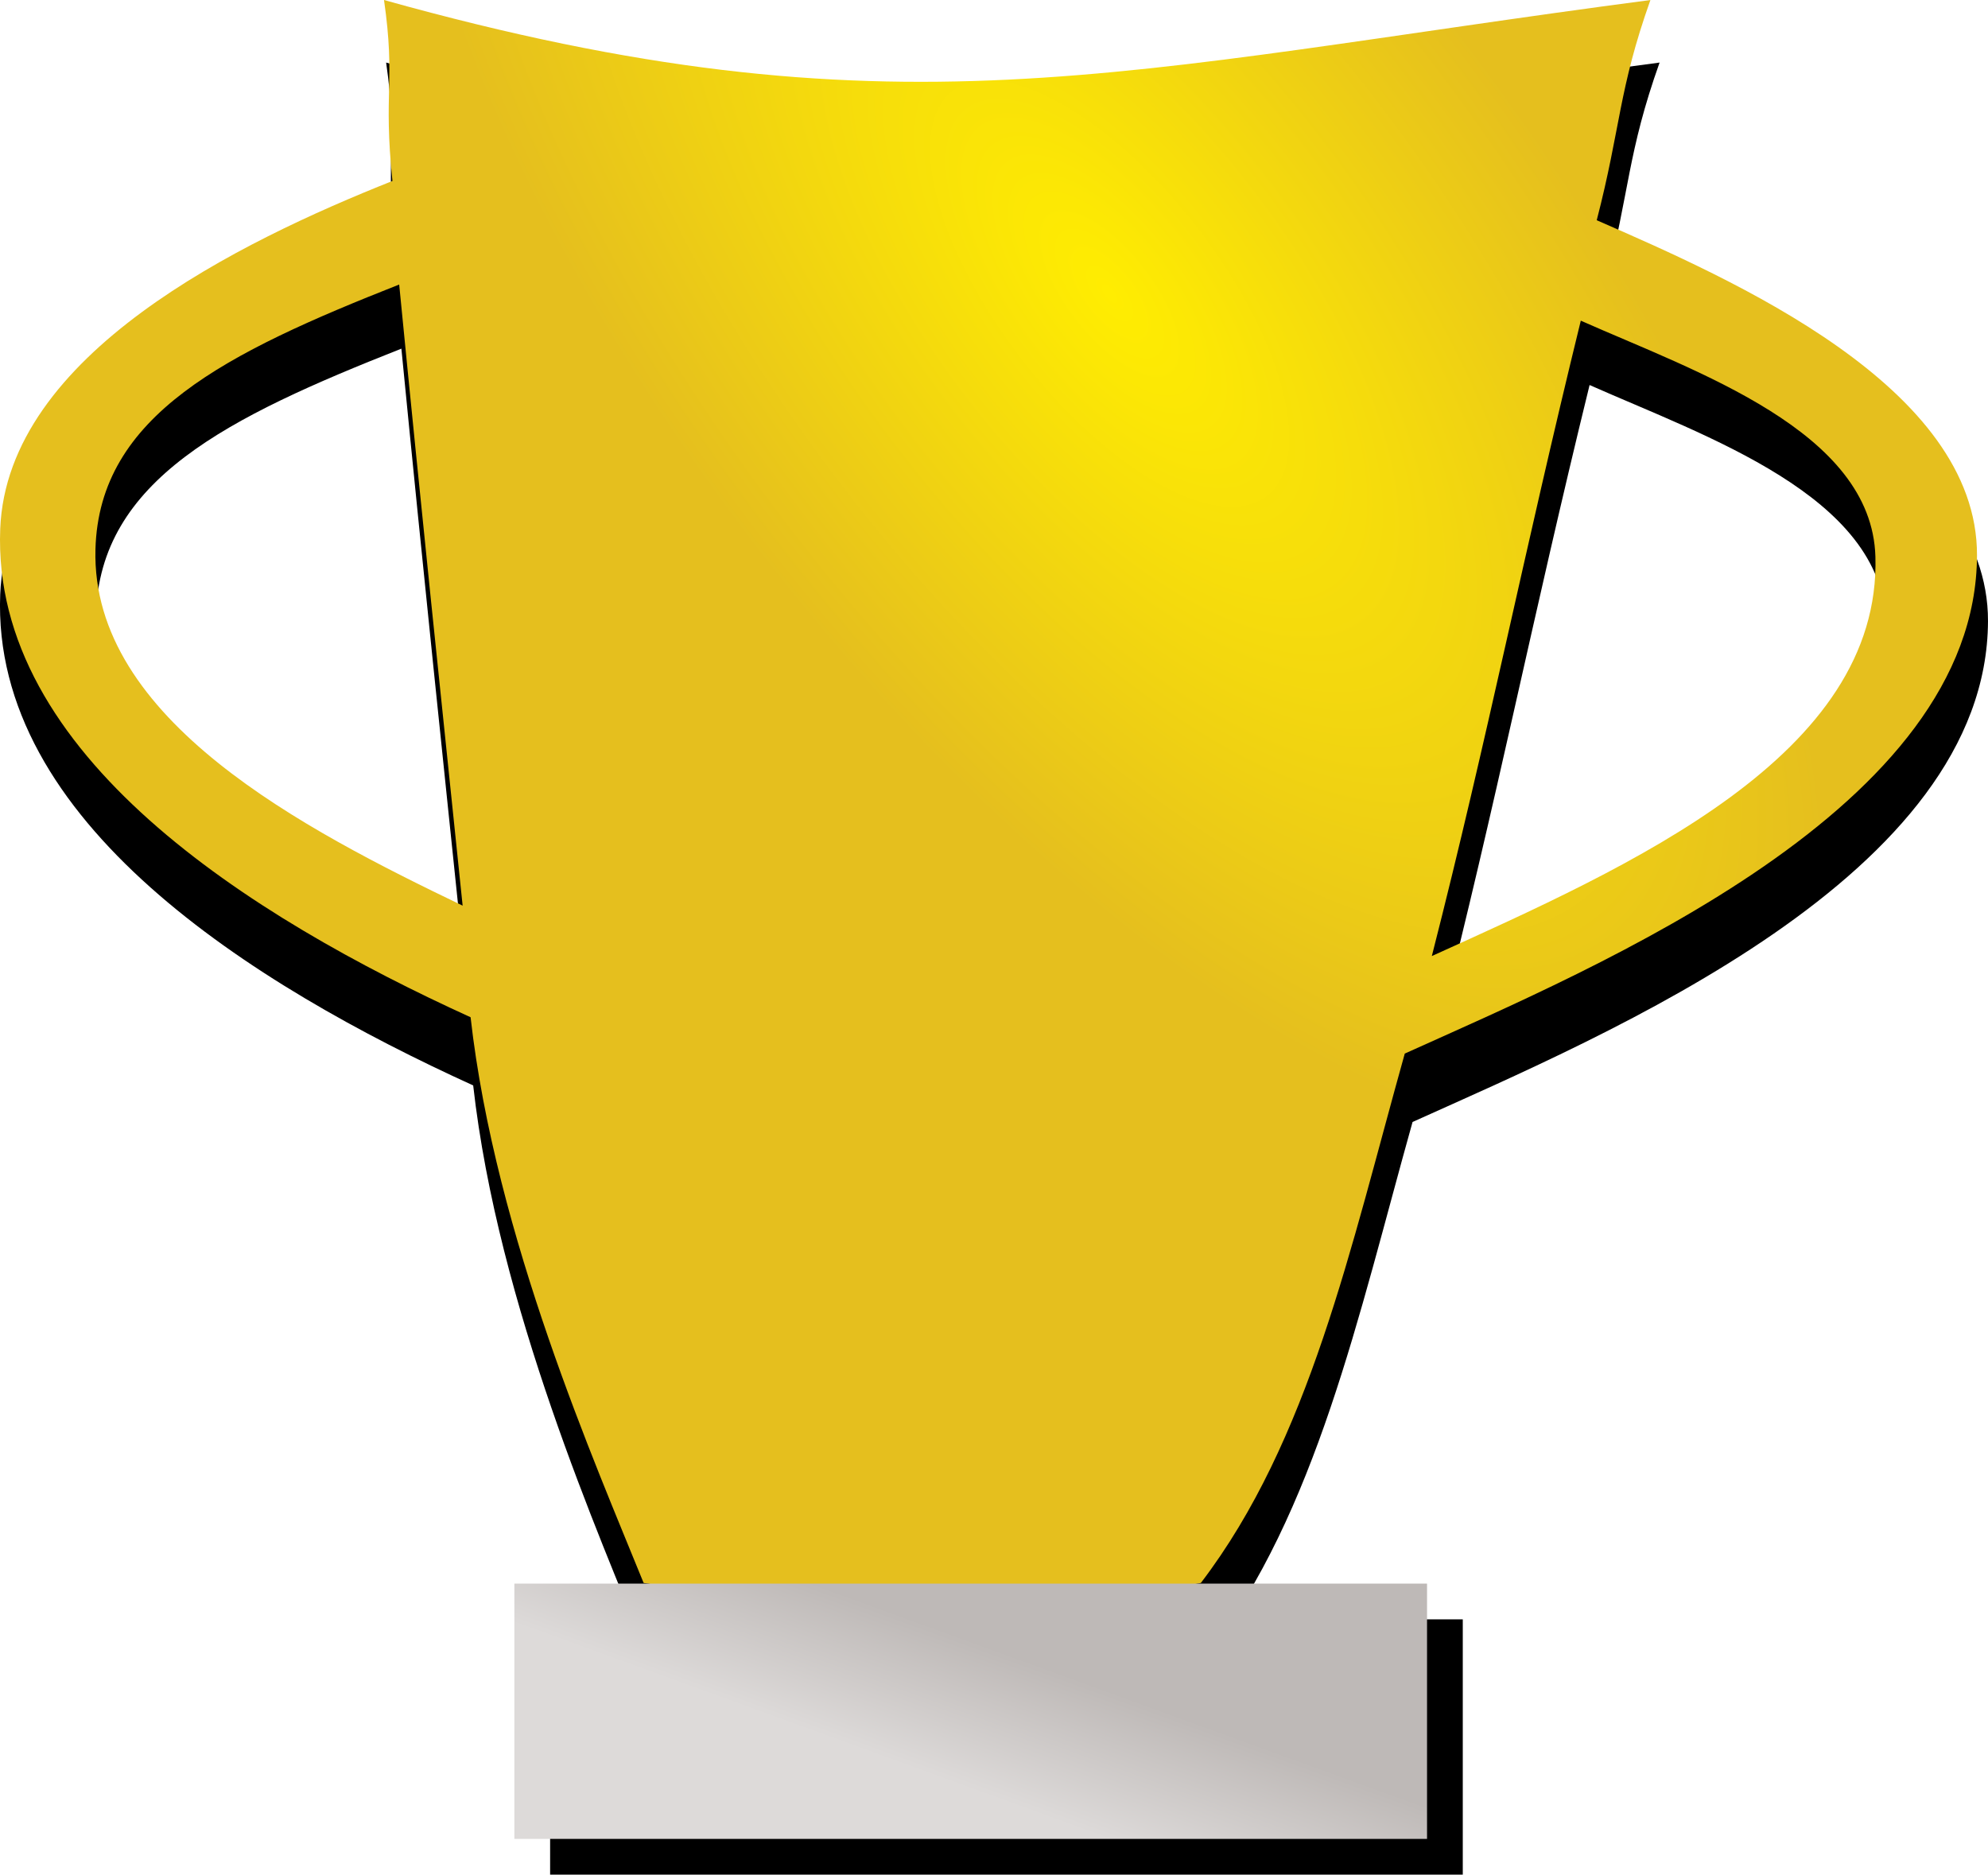
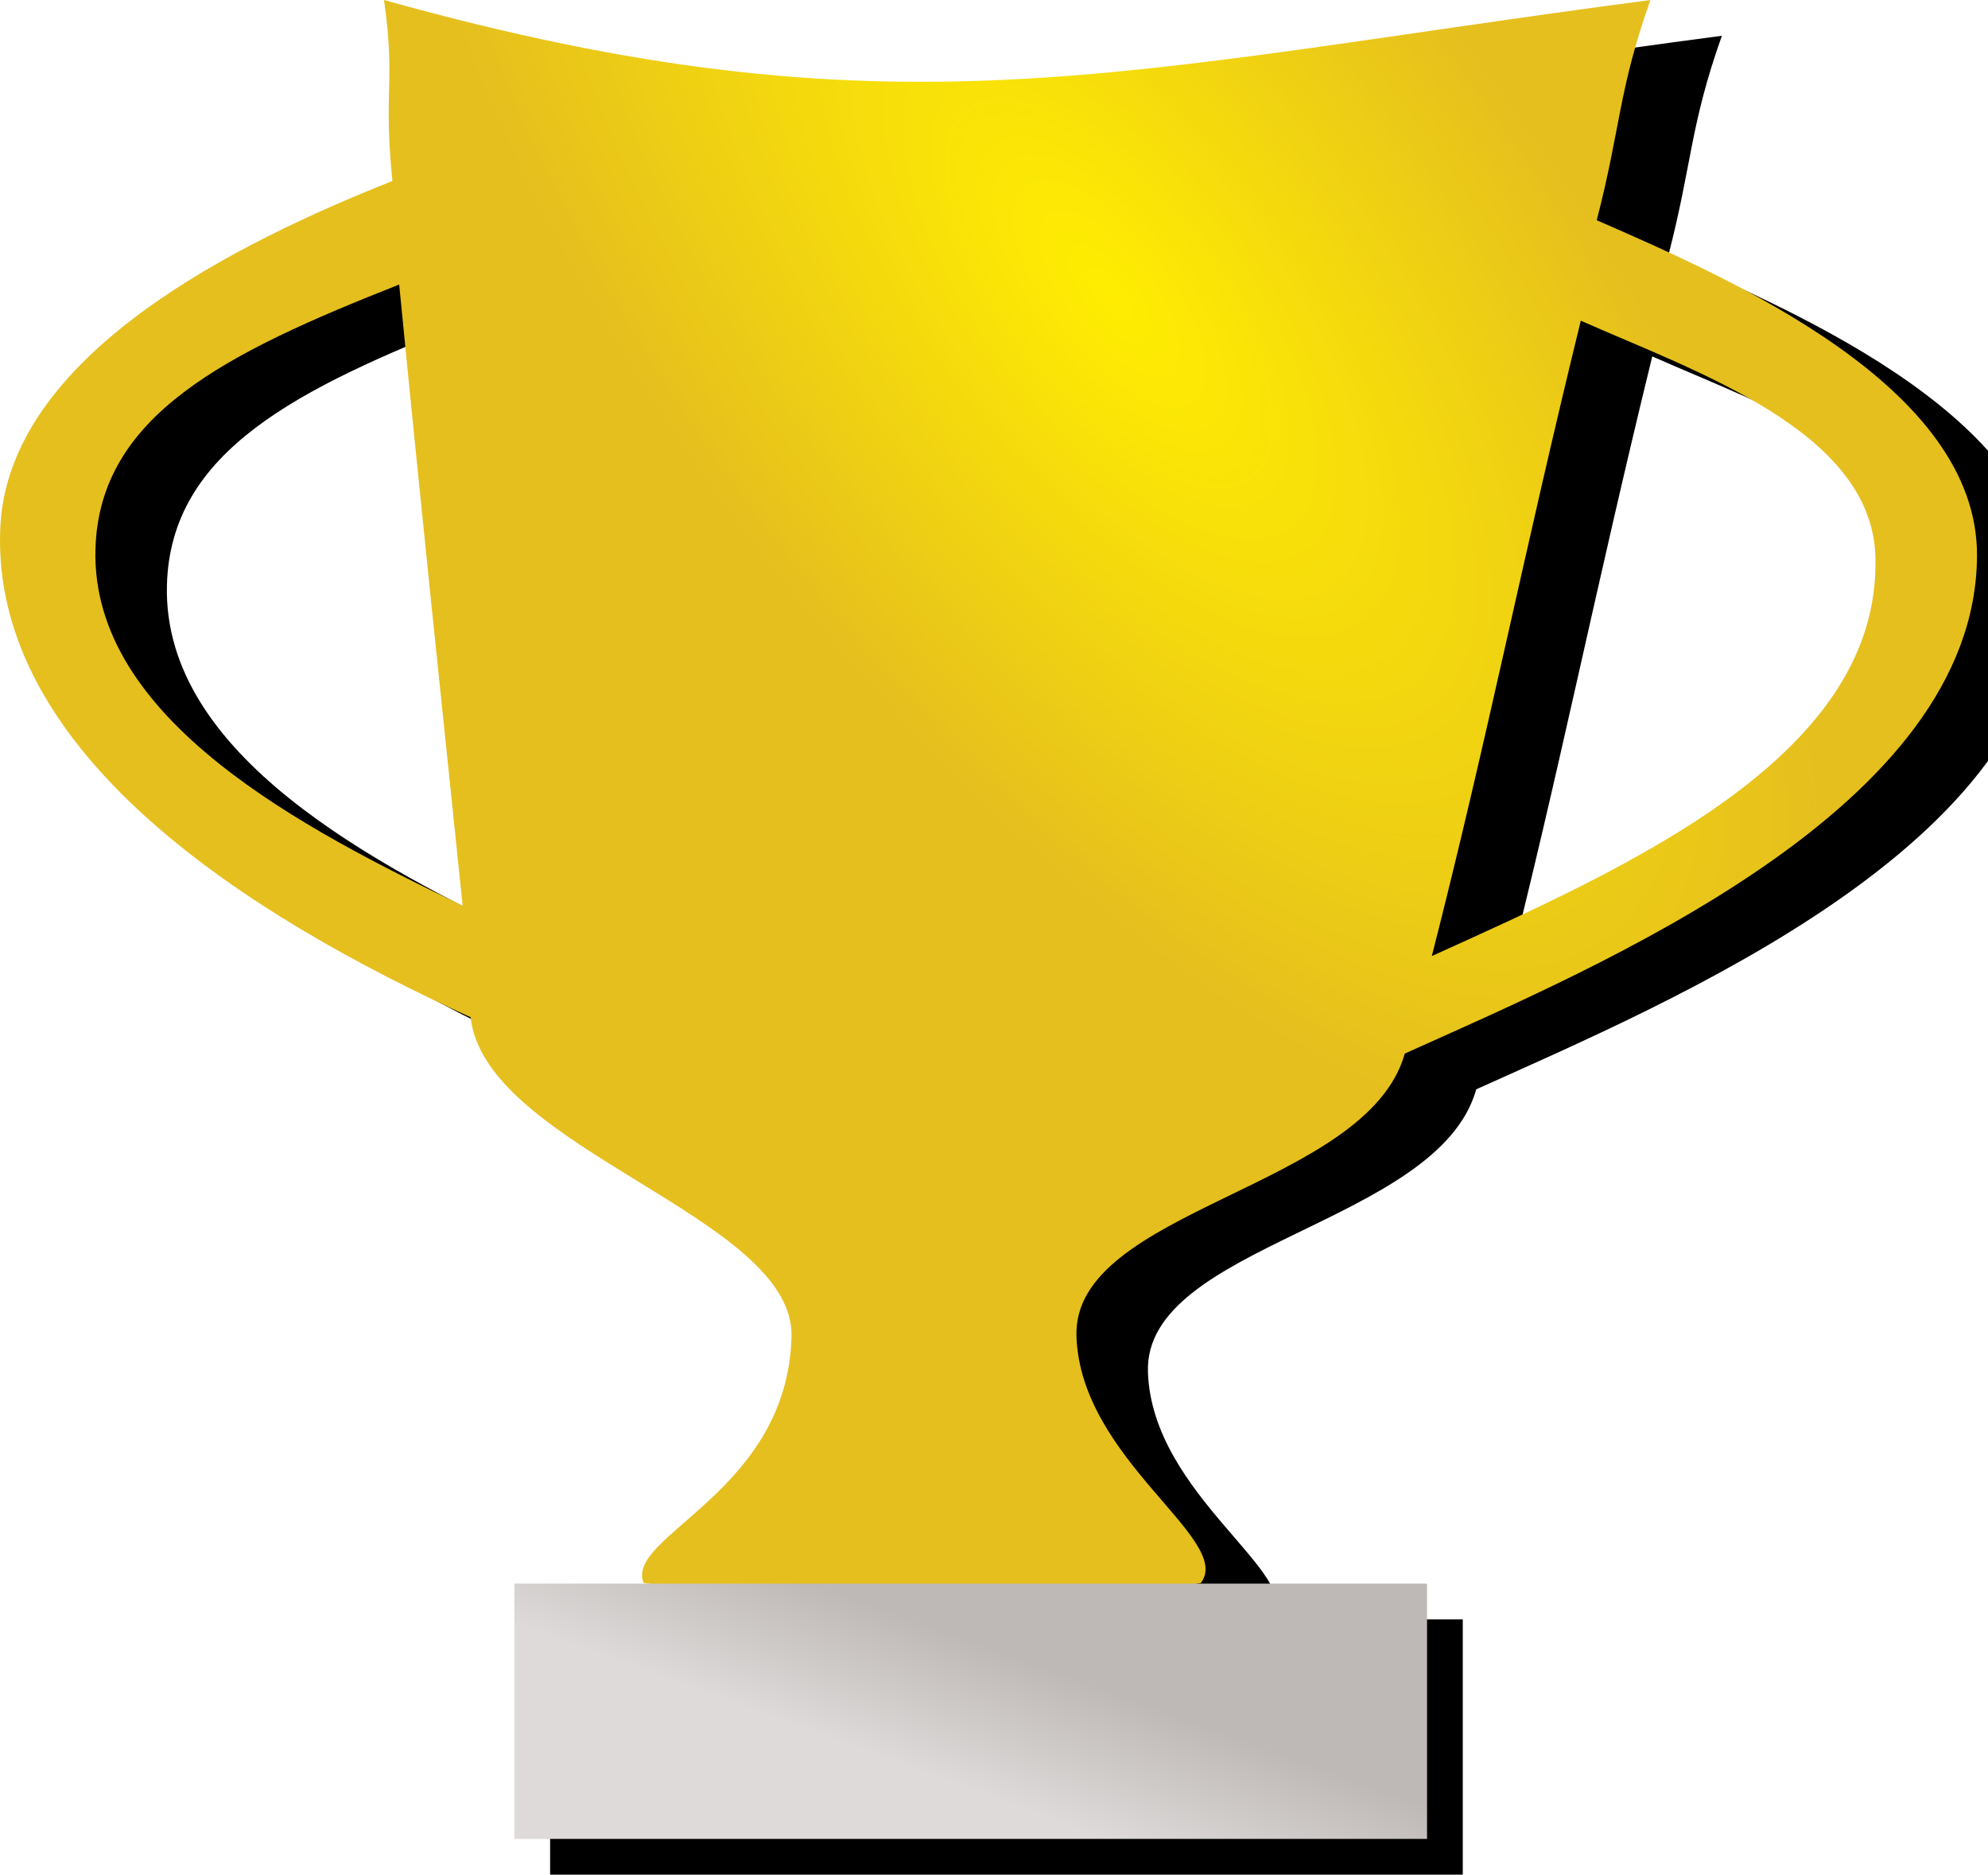
<svg xmlns="http://www.w3.org/2000/svg" xmlns:xlink="http://www.w3.org/1999/xlink" width="31.396mm" height="29.607mm" viewBox="0 0 111.245 104.905" id="svg2" version="1.1">
  <defs id="defs4">
    <linearGradient id="linearGradient5709">
      <stop style="stop-color:#beb9b7;stop-opacity:1" offset="0" id="stop5711" />
      <stop style="stop-color:#dddad9;stop-opacity:1" offset="1" id="stop5713" />
    </linearGradient>
    <linearGradient id="linearGradient5672">
      <stop style="stop-color:#ffed01;stop-opacity:1" offset="0" id="stop5674" />
      <stop style="stop-color:#e5bf1e;stop-opacity:1" offset="1" id="stop5676" />
    </linearGradient>
    <radialGradient xlink:href="#linearGradient5672" id="radialGradient5678" cx="172.618" cy="114.629" fx="172.618" fy="114.629" r="75.13" gradientTransform="matrix(0.2580297,-0.2007121,0.4687815,0.6026521,96.45938,95.37641)" gradientUnits="userSpaceOnUse" />
-     <clipPath clipPathUnits="userSpaceOnUse" id="clipPath5695">
-       <path id="path5697" d="m 154.134,113.386 c 0.656,4.567 -0.051,5.087 0.472,10.126 -8.521,3.392 -21.563,9.697 -21.948,19.469 -0.497,12.638 13.989,21.715 26.321,27.33 1.379,12.266 7.008,25.046 9.683,31.658 10.919,1.683 21.523,1.764 31.181,0 6.079,-7.969 8.36,-18.725 11.411,-29.625 10.965,-4.942 31.978,-13.725 32.021,-27.877 0.029,-9.455 -13.699,-15.448 -21.279,-18.758 1.346,-5.194 1.213,-7.284 3.004,-12.323 -29.791,3.92 -42.354,7.961 -70.866,0 z m 0.849,15.921 c 1.264,12.904 2.266,22.363 3.551,34.759 -8.845,-4.257 -20.802,-10.402 -20.547,-19.943 0.201,-7.513 7.337,-11 16.996,-14.816 z m 66.121,2.023 c 6.434,2.855 16.283,6.168 16.486,13.207 0.321,11.129 -13.678,17.301 -24.822,22.35 3.133,-12.265 5.103,-22.368 8.336,-35.557 z" style="fill:#000000;fill-opacity:1;fill-rule:evenodd;stroke:none;stroke-width:1px;stroke-linecap:butt;stroke-linejoin:miter;stroke-opacity:1" />
-     </clipPath>
    <linearGradient xlink:href="#linearGradient5709" id="linearGradient5715" x1="205.714" y1="224.684" x2="193.214" y2="242.541" gradientUnits="userSpaceOnUse" gradientTransform="matrix(0.6059322,0,0,0.3149606,69.24031,136.9191)" />
    <clipPath clipPathUnits="userSpaceOnUse" id="clipPath5695-7">
      <path id="path5697-0" d="m 154.134,113.386 c 0.656,4.567 -0.051,5.087 0.472,10.126 -8.521,3.392 -21.563,9.697 -21.948,19.469 -0.497,12.638 13.989,21.715 26.321,27.33 1.379,12.266 7.008,25.046 9.683,31.658 10.919,1.683 21.523,1.764 31.181,0 6.079,-7.969 8.36,-18.725 11.411,-29.625 10.965,-4.942 31.978,-13.725 32.021,-27.877 0.029,-9.455 -13.699,-15.448 -21.279,-18.758 1.346,-5.194 1.213,-7.284 3.004,-12.323 -29.791,3.92 -42.354,7.961 -70.866,0 z m 0.849,15.921 c 1.264,12.904 2.266,22.363 3.551,34.759 -8.845,-4.257 -20.802,-10.402 -20.547,-19.943 0.201,-7.513 7.337,-11 16.996,-14.816 z m 66.121,2.023 c 6.434,2.855 16.283,6.168 16.486,13.207 0.321,11.129 -13.678,17.301 -24.822,22.35 3.133,-12.265 5.103,-22.368 8.336,-35.557 z" style="fill:#000000;fill-opacity:1;fill-rule:evenodd;stroke:none;stroke-width:1px;stroke-linecap:butt;stroke-linejoin:miter;stroke-opacity:1" />
    </clipPath>
+     <clipPath clipPathUnits="userSpaceOnUse" id="clipPath4151">
+       <path style="fill:#000000;fill-opacity:1;fill-rule:evenodd;stroke:none;stroke-width:1px;stroke-linecap:butt;stroke-linejoin:miter;stroke-opacity:1" d="m 154.134,113.386 c 0.656,4.567 -0.051,5.087 0.472,10.126 -8.521,3.392 -21.563,9.697 -21.948,19.469 -0.497,12.638 13.989,21.715 26.321,27.33 0.828,7.363 18.123,11.157 17.958,17.862 -0.215,8.733 -9.345,11.153 -8.275,13.796 10.919,1.683 21.523,1.764 31.181,0 1.858,-2.435 -6.724,-6.875 -6.961,-13.796 -0.245,-7.157 16.253,-8.26 18.372,-15.829 10.965,-4.942 31.978,-13.725 32.021,-27.877 0.029,-9.455 -13.699,-15.448 -21.279,-18.758 1.346,-5.194 1.213,-7.284 3.004,-12.323 -29.791,3.92 -42.354,7.961 -70.866,0 z m 0.849,15.921 c 1.264,12.904 2.266,22.363 3.551,34.759 -8.845,-4.257 -20.802,-10.402 -20.547,-19.943 0.201,-7.513 7.337,-11 16.996,-14.816 z m 66.121,2.023 c 6.434,2.855 16.283,6.168 16.486,13.207 0.321,11.129 -13.678,17.301 -24.822,22.35 3.133,-12.265 5.103,-22.368 8.336,-35.557 z" id="path4153" />
+     </clipPath>
  </defs>
  <g id="layer2" style="display:inline;opacity:1" transform="translate(-132.6455,-113.3858)">
-     <path style="fill:#000000;fill-opacity:1;fill-rule:evenodd;stroke:none;stroke-width:1px;stroke-linecap:butt;stroke-linejoin:miter;stroke-opacity:1" d="m 154.253,116.886 c 0.66,4.593 -0.051,5.115 0.474,10.182 -8.568,3.411 -21.683,9.751 -22.07,19.578 -0.499,12.708 14.067,21.836 26.467,27.481 1.386,12.334 7.047,25.185 9.737,31.834 10.979,1.692 21.643,1.774 31.354,0 6.113,-8.013 8.406,-18.829 11.475,-29.789 11.026,-4.969 32.155,-13.801 32.2,-28.032 0.029,-9.508 -13.775,-15.534 -21.398,-18.862 1.354,-5.223 1.22,-7.325 3.021,-12.392 -29.956,3.942 -42.59,8.006 -71.26,0 z m 0.853,16.01 c 1.271,12.976 2.278,22.488 3.571,34.952 -8.894,-4.281 -20.918,-10.46 -20.661,-20.054 0.202,-7.555 7.378,-11.061 17.09,-14.898 z m 66.489,2.035 c 6.47,2.871 16.374,6.203 16.578,13.28 0.323,11.191 -13.754,17.397 -24.96,22.475 3.15,-12.333 5.131,-22.492 8.383,-35.755 z" id="path5697-0-5" />
    <rect style="display:inline;fill:#000000;fill-opacity:1;stroke:none;stroke-width:3.543;stroke-miterlimit:4;stroke-dasharray:none;stroke-opacity:1" id="rect5699-8" width="51.071" height="14.286" x="163.429" y="204.005" />
+     <path style="display:inline;fill:#000000;fill-opacity:1;fill-rule:evenodd;stroke:none;stroke-width:1px;stroke-linecap:butt;stroke-linejoin:miter;stroke-opacity:1" d="m 158.134,115.386 c 0.656,4.567 -0.051,5.087 0.472,10.126 -8.521,3.392 -21.563,9.697 -21.948,19.469 -0.497,12.638 13.989,21.715 26.321,27.33 0.828,7.363 18.123,11.157 17.958,17.862 -0.215,8.733 -9.345,11.153 -8.275,13.796 10.919,1.683 21.523,1.764 31.181,0 1.858,-2.435 -6.724,-6.875 -6.961,-13.796 -0.245,-7.157 16.253,-8.26 18.372,-15.829 10.965,-4.942 31.978,-13.725 32.021,-27.877 0.029,-9.455 -13.699,-15.448 -21.279,-18.758 1.346,-5.194 1.213,-7.284 3.004,-12.323 -29.791,3.92 -42.354,7.961 -70.866,0 z m 0.849,15.921 c 1.264,12.904 2.266,22.363 3.551,34.759 -8.845,-4.257 -20.802,-10.402 -20.547,-19.943 0.201,-7.513 7.337,-11 16.996,-14.816 z m 66.121,2.023 c 6.434,2.855 16.283,6.168 16.486,13.207 0.321,11.129 -13.678,17.301 -24.822,22.35 3.133,-12.265 5.103,-22.368 8.336,-35.557 z" id="path5697" />
  </g>
  <g id="layer1" style="display:inline" transform="translate(-132.6455,-113.3858)">
-     <rect style="fill:url(#radialGradient5678);fill-opacity:1;stroke:none;stroke-width:5.669;stroke-miterlimit:4;stroke-dasharray:none;stroke-opacity:1" id="rect4218" width="150.26" height="121.471" x="119.703" y="101.304" clip-path="url(#clipPath5695)" />
+     <rect style="fill:url(#radialGradient5678);fill-opacity:1;stroke:none;stroke-width:5.669;stroke-miterlimit:4;stroke-dasharray:none;stroke-opacity:1" id="rect4218" width="150.26" height="121.471" x="119.703" y="101.304" clip-path="url(#clipPath4151)" />
    <rect style="fill:url(#linearGradient5715);fill-opacity:1;stroke:none;stroke-width:3.543;stroke-miterlimit:4;stroke-dasharray:none;stroke-opacity:1" id="rect5699" width="51.071" height="14.286" x="161.429" y="202.005" />
  </g>
</svg>
